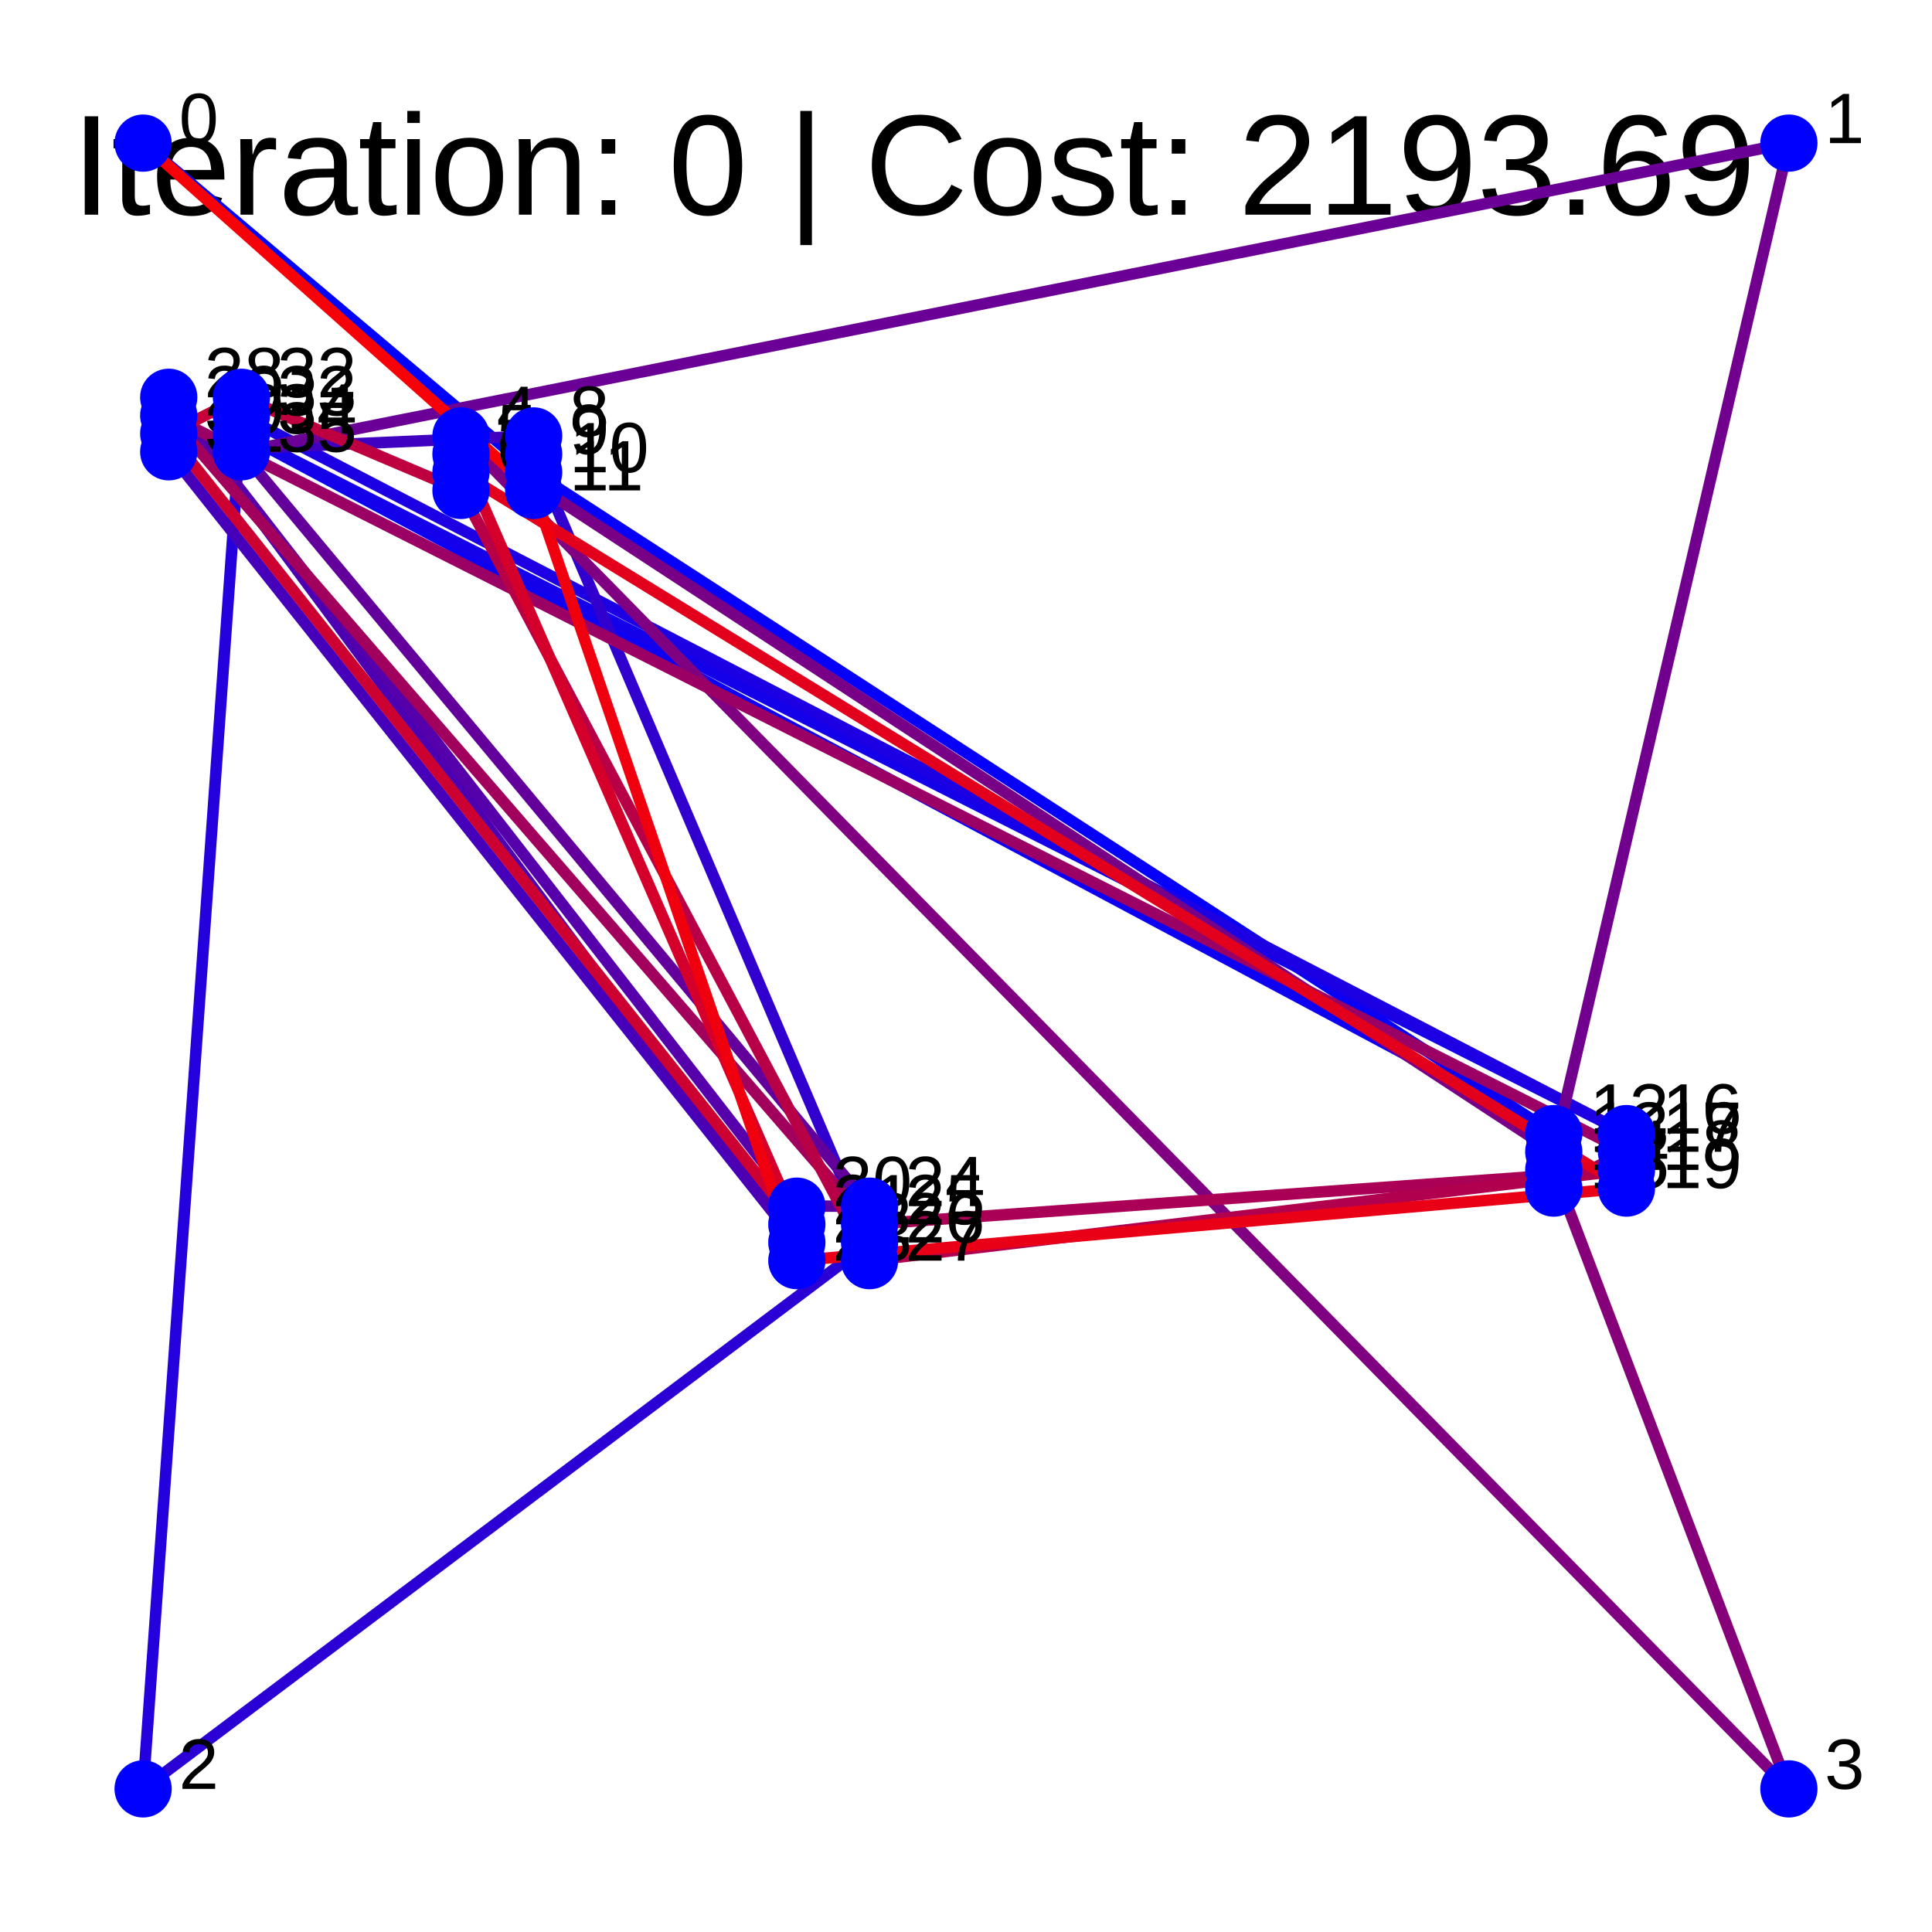
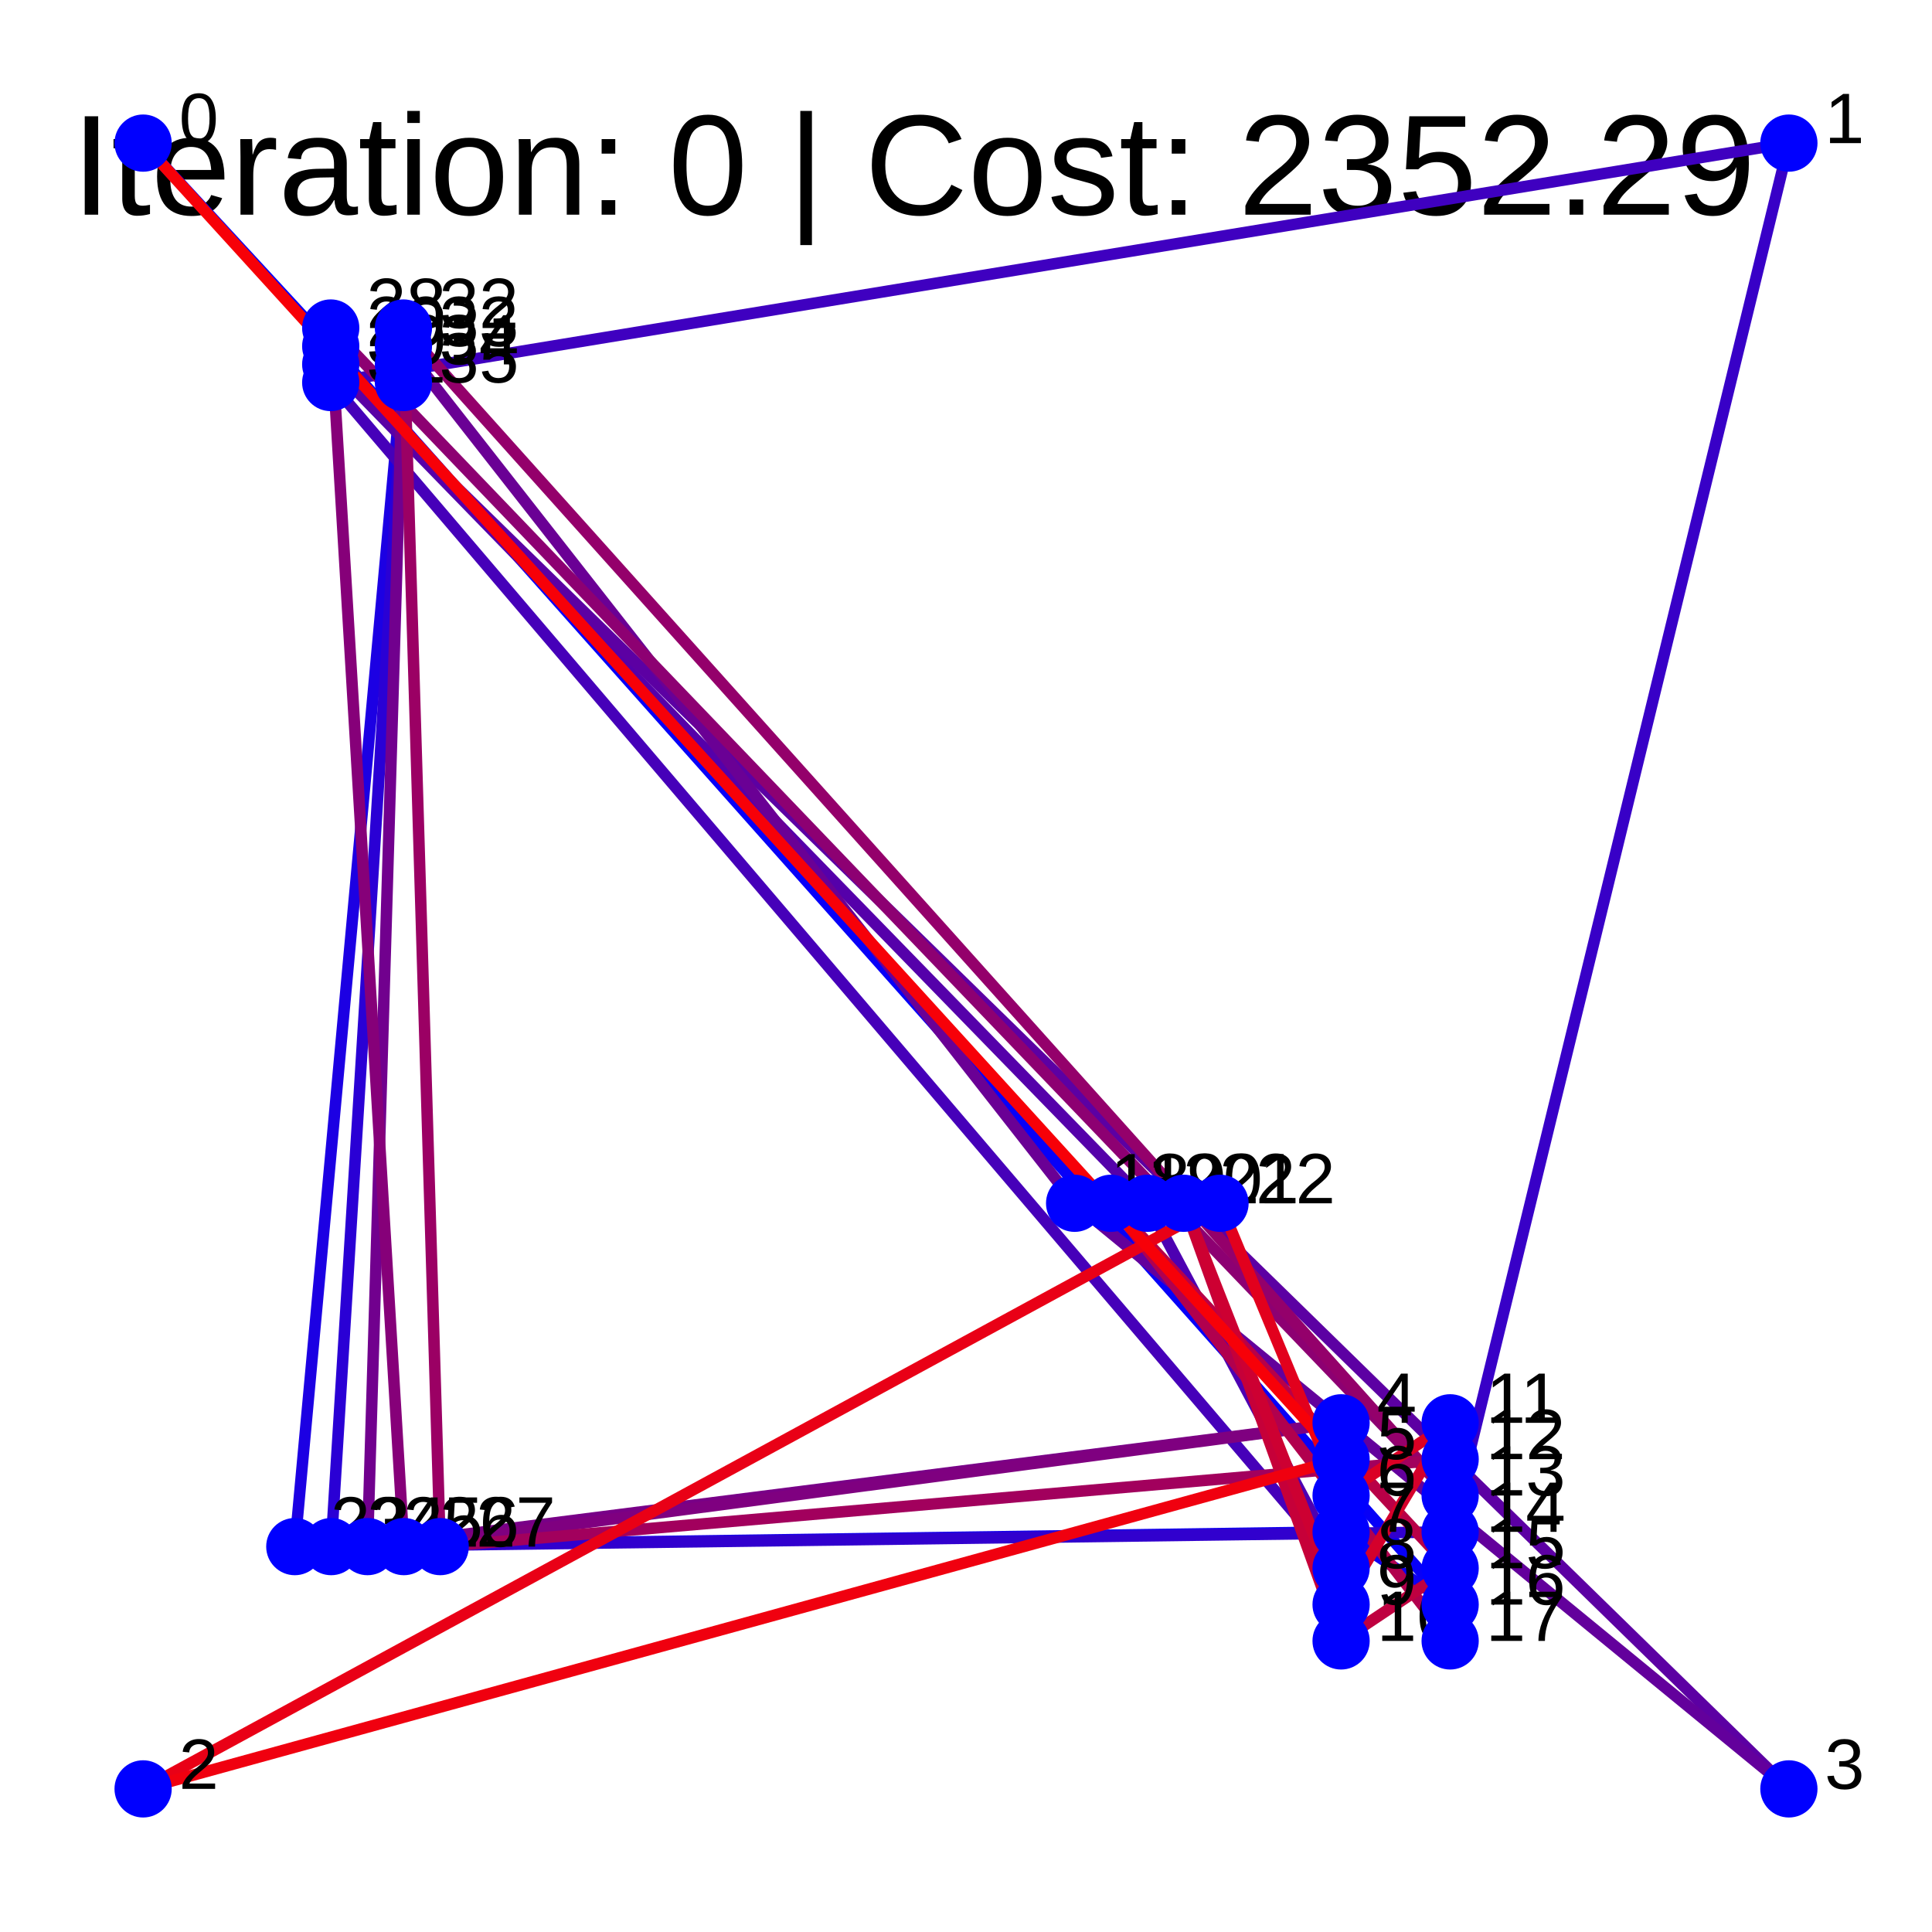
<svg xmlns="http://www.w3.org/2000/svg" viewBox="-5 -5 135 135">
  <rect x="-5" y="-5" width="135" height="135" fill="white" />
-   <text x="0" y="10" font-family="Arial" font-size="10" fill="black">Iteration: 0 | Cost: 2193.69</text>
+   <text x="0" y="10" font-family="Arial" font-size="10" fill="black">Iteration: 0 | Cost: 2352.29</text>
  <g>
-     <line x1="5.00" y1="5.00" x2="32.29" y2="28.00" stroke="rgb(0,0,255)" stroke-width="0.8" />
-     <line x1="32.29" y1="28.00" x2="103.57" y2="74.21" stroke="rgb(7,0,248)" stroke-width="0.8" />
-     <line x1="103.57" y1="74.21" x2="11.87" y2="25.30" stroke="rgb(14,0,241)" stroke-width="0.8" />
-     <line x1="11.87" y1="25.30" x2="108.65" y2="74.21" stroke="rgb(21,0,234)" stroke-width="0.8" />
-     <line x1="108.65" y1="74.21" x2="11.87" y2="24.03" stroke="rgb(28,0,227)" stroke-width="0.8" />
-     <line x1="11.87" y1="24.03" x2="5.00" y2="120.00" stroke="rgb(35,0,220)" stroke-width="0.8" />
-     <line x1="5.00" y1="120.00" x2="55.76" y2="81.82" stroke="rgb(42,0,213)" stroke-width="0.8" />
-     <line x1="55.76" y1="81.82" x2="32.29" y2="26.73" stroke="rgb(49,0,206)" stroke-width="0.8" />
-     <line x1="32.29" y1="26.73" x2="32.29" y2="25.46" stroke="rgb(56,0,199)" stroke-width="0.8" />
-     <line x1="32.29" y1="25.46" x2="6.79" y2="26.57" stroke="rgb(63,0,192)" stroke-width="0.8" />
-     <line x1="6.79" y1="26.57" x2="50.68" y2="81.82" stroke="rgb(70,0,185)" stroke-width="0.8" />
-     <line x1="50.68" y1="81.82" x2="6.79" y2="22.76" stroke="rgb(77,0,178)" stroke-width="0.8" />
-     <line x1="6.79" y1="22.76" x2="50.68" y2="79.28" stroke="rgb(85,0,170)" stroke-width="0.8" />
-     <line x1="50.68" y1="79.28" x2="55.76" y2="79.28" stroke="rgb(92,0,163)" stroke-width="0.8" />
-     <line x1="55.76" y1="79.28" x2="11.87" y2="26.57" stroke="rgb(99,0,156)" stroke-width="0.8" />
-     <line x1="11.87" y1="26.57" x2="120.00" y2="5.00" stroke="rgb(106,0,149)" stroke-width="0.8" />
-     <line x1="120.00" y1="5.00" x2="103.57" y2="75.48" stroke="rgb(113,0,142)" stroke-width="0.8" />
-     <line x1="103.57" y1="75.48" x2="27.21" y2="25.46" stroke="rgb(120,0,135)" stroke-width="0.8" />
-     <line x1="27.21" y1="25.46" x2="120.00" y2="120.00" stroke="rgb(127,0,128)" stroke-width="0.8" />
-     <line x1="120.00" y1="120.00" x2="103.57" y2="76.75" stroke="rgb(134,0,121)" stroke-width="0.8" />
-     <line x1="103.57" y1="76.75" x2="103.57" y2="78.02" stroke="rgb(141,0,114)" stroke-width="0.8" />
-     <line x1="103.57" y1="78.02" x2="108.65" y2="75.48" stroke="rgb(148,0,107)" stroke-width="0.8" />
-     <line x1="108.65" y1="75.48" x2="6.79" y2="24.03" stroke="rgb(155,0,100)" stroke-width="0.8" />
-     <line x1="6.79" y1="24.03" x2="55.76" y2="80.55" stroke="rgb(162,0,93)" stroke-width="0.8" />
-     <line x1="55.76" y1="80.55" x2="108.65" y2="76.75" stroke="rgb(170,0,85)" stroke-width="0.8" />
-     <line x1="108.65" y1="76.75" x2="55.76" y2="83.09" stroke="rgb(177,0,78)" stroke-width="0.8" />
-     <line x1="55.76" y1="83.09" x2="27.21" y2="29.27" stroke="rgb(184,0,71)" stroke-width="0.8" />
-     <line x1="27.21" y1="29.27" x2="11.87" y2="22.76" stroke="rgb(191,0,64)" stroke-width="0.8" />
-     <line x1="11.87" y1="22.76" x2="6.79" y2="25.30" stroke="rgb(198,0,57)" stroke-width="0.8" />
-     <line x1="6.79" y1="25.30" x2="50.68" y2="80.55" stroke="rgb(205,0,50)" stroke-width="0.8" />
-     <line x1="50.68" y1="80.55" x2="27.21" y2="26.73" stroke="rgb(212,0,43)" stroke-width="0.8" />
-     <line x1="27.21" y1="26.73" x2="27.21" y2="28.00" stroke="rgb(219,0,36)" stroke-width="0.8" />
-     <line x1="27.21" y1="28.00" x2="108.65" y2="78.02" stroke="rgb(226,0,29)" stroke-width="0.8" />
-     <line x1="108.65" y1="78.02" x2="50.68" y2="83.09" stroke="rgb(233,0,22)" stroke-width="0.8" />
-     <line x1="50.68" y1="83.09" x2="32.29" y2="29.27" stroke="rgb(240,0,15)" stroke-width="0.8" />
-     <line x1="32.29" y1="29.27" x2="5.00" y2="5.00" stroke="rgb(247,0,8)" stroke-width="0.8" />
+     <line x1="5.00" y1="5.00" x2="18.11" y2="19.19" stroke="rgb(0,0,255)" stroke-width="0.8" />
+     <line x1="18.11" y1="19.19" x2="96.33" y2="107.12" stroke="rgb(7,0,248)" stroke-width="0.8" />
+     <line x1="96.33" y1="107.12" x2="88.71" y2="102.04" stroke="rgb(14,0,241)" stroke-width="0.8" />
+     <line x1="88.71" y1="102.04" x2="15.60" y2="103.07" stroke="rgb(21,0,234)" stroke-width="0.8" />
+     <line x1="15.60" y1="103.07" x2="23.19" y2="20.46" stroke="rgb(28,0,227)" stroke-width="0.8" />
+     <line x1="23.19" y1="20.46" x2="23.19" y2="21.73" stroke="rgb(35,0,220)" stroke-width="0.8" />
+     <line x1="23.19" y1="21.73" x2="18.14" y2="103.07" stroke="rgb(42,0,213)" stroke-width="0.8" />
+     <line x1="18.14" y1="103.07" x2="96.33" y2="102.04" stroke="rgb(49,0,206)" stroke-width="0.8" />
+     <line x1="96.33" y1="102.04" x2="120.00" y2="5.00" stroke="rgb(56,0,199)" stroke-width="0.8" />
+     <line x1="120.00" y1="5.00" x2="18.11" y2="21.73" stroke="rgb(63,0,192)" stroke-width="0.8" />
+     <line x1="18.11" y1="21.73" x2="88.71" y2="104.58" stroke="rgb(70,0,185)" stroke-width="0.8" />
+     <line x1="88.71" y1="104.58" x2="75.17" y2="79.08" stroke="rgb(77,0,178)" stroke-width="0.8" />
+     <line x1="75.17" y1="79.08" x2="18.11" y2="20.46" stroke="rgb(85,0,170)" stroke-width="0.8" />
+     <line x1="18.11" y1="20.46" x2="120.00" y2="120.00" stroke="rgb(92,0,163)" stroke-width="0.8" />
+     <line x1="120.00" y1="120.00" x2="70.09" y2="79.08" stroke="rgb(99,0,156)" stroke-width="0.8" />
+     <line x1="70.09" y1="79.08" x2="23.19" y2="19.19" stroke="rgb(106,0,149)" stroke-width="0.8" />
+     <line x1="23.19" y1="19.19" x2="20.68" y2="103.07" stroke="rgb(113,0,142)" stroke-width="0.8" />
+     <line x1="20.68" y1="103.07" x2="88.71" y2="94.42" stroke="rgb(120,0,135)" stroke-width="0.8" />
+     <line x1="88.71" y1="94.42" x2="23.22" y2="103.07" stroke="rgb(127,0,128)" stroke-width="0.8" />
+     <line x1="23.22" y1="103.07" x2="18.11" y2="17.92" stroke="rgb(134,0,121)" stroke-width="0.8" />
+     <line x1="18.11" y1="17.92" x2="96.33" y2="99.50" stroke="rgb(141,0,114)" stroke-width="0.8" />
+     <line x1="96.33" y1="99.50" x2="23.19" y2="17.92" stroke="rgb(148,0,107)" stroke-width="0.8" />
+     <line x1="23.19" y1="17.92" x2="25.76" y2="103.07" stroke="rgb(155,0,100)" stroke-width="0.8" />
+     <line x1="25.76" y1="103.07" x2="96.33" y2="96.96" stroke="rgb(162,0,93)" stroke-width="0.8" />
+     <line x1="96.33" y1="96.96" x2="96.33" y2="109.66" stroke="rgb(170,0,85)" stroke-width="0.8" />
+     <line x1="96.33" y1="109.66" x2="72.63" y2="79.08" stroke="rgb(177,0,78)" stroke-width="0.8" />
+     <line x1="72.63" y1="79.08" x2="96.33" y2="104.58" stroke="rgb(184,0,71)" stroke-width="0.8" />
+     <line x1="96.33" y1="104.58" x2="88.71" y2="109.66" stroke="rgb(191,0,64)" stroke-width="0.8" />
+     <line x1="88.71" y1="109.66" x2="77.71" y2="79.08" stroke="rgb(198,0,57)" stroke-width="0.8" />
+     <line x1="77.71" y1="79.08" x2="88.71" y2="107.12" stroke="rgb(205,0,50)" stroke-width="0.8" />
+     <line x1="88.71" y1="107.12" x2="96.33" y2="94.42" stroke="rgb(212,0,43)" stroke-width="0.8" />
+     <line x1="96.33" y1="94.42" x2="88.71" y2="99.50" stroke="rgb(219,0,36)" stroke-width="0.8" />
+     <line x1="88.71" y1="99.50" x2="80.25" y2="79.08" stroke="rgb(226,0,29)" stroke-width="0.8" />
+     <line x1="80.25" y1="79.08" x2="5.00" y2="120.00" stroke="rgb(233,0,22)" stroke-width="0.8" />
+     <line x1="5.00" y1="120.00" x2="88.71" y2="96.96" stroke="rgb(240,0,15)" stroke-width="0.8" />
+     <line x1="88.71" y1="96.96" x2="5.00" y2="5.00" stroke="rgb(247,0,8)" stroke-width="0.8" />
  </g>
  <g>
    <circle cx="5.00" cy="5.00" r="2" fill="blue" />
    <text x="7.50" y="5.00" font-family="Arial" font-size="5" fill="black">0</text>
    <circle cx="120.00" cy="5.00" r="2" fill="blue" />
    <text x="122.50" y="5.00" font-family="Arial" font-size="5" fill="black">1</text>
    <circle cx="5.00" cy="120.00" r="2" fill="blue" />
    <text x="7.50" y="120.00" font-family="Arial" font-size="5" fill="black">2</text>
    <circle cx="120.00" cy="120.00" r="2" fill="blue" />
    <text x="122.50" y="120.00" font-family="Arial" font-size="5" fill="black">3</text>
-     <circle cx="27.21" cy="25.46" r="2" fill="blue" />
-     <text x="29.71" y="25.46" font-family="Arial" font-size="5" fill="black">4</text>
-     <circle cx="27.21" cy="26.73" r="2" fill="blue" />
-     <text x="29.71" y="26.73" font-family="Arial" font-size="5" fill="black">5</text>
-     <circle cx="27.21" cy="28.00" r="2" fill="blue" />
-     <text x="29.71" y="28.00" font-family="Arial" font-size="5" fill="black">6</text>
-     <circle cx="27.21" cy="29.27" r="2" fill="blue" />
-     <text x="29.71" y="29.27" font-family="Arial" font-size="5" fill="black">7</text>
-     <circle cx="32.29" cy="25.46" r="2" fill="blue" />
-     <text x="34.79" y="25.46" font-family="Arial" font-size="5" fill="black">8</text>
-     <circle cx="32.29" cy="26.73" r="2" fill="blue" />
-     <text x="34.79" y="26.73" font-family="Arial" font-size="5" fill="black">9</text>
-     <circle cx="32.29" cy="28.00" r="2" fill="blue" />
-     <text x="34.79" y="28.00" font-family="Arial" font-size="5" fill="black">10</text>
-     <circle cx="32.29" cy="29.27" r="2" fill="blue" />
-     <text x="34.79" y="29.27" font-family="Arial" font-size="5" fill="black">11</text>
-     <circle cx="103.57" cy="74.21" r="2" fill="blue" />
-     <text x="106.07" y="74.21" font-family="Arial" font-size="5" fill="black">12</text>
-     <circle cx="103.57" cy="75.48" r="2" fill="blue" />
-     <text x="106.07" y="75.48" font-family="Arial" font-size="5" fill="black">13</text>
-     <circle cx="103.57" cy="76.75" r="2" fill="blue" />
-     <text x="106.07" y="76.75" font-family="Arial" font-size="5" fill="black">14</text>
-     <circle cx="103.57" cy="78.02" r="2" fill="blue" />
-     <text x="106.07" y="78.02" font-family="Arial" font-size="5" fill="black">15</text>
-     <circle cx="108.65" cy="74.21" r="2" fill="blue" />
-     <text x="111.15" y="74.21" font-family="Arial" font-size="5" fill="black">16</text>
-     <circle cx="108.65" cy="75.48" r="2" fill="blue" />
-     <text x="111.15" y="75.48" font-family="Arial" font-size="5" fill="black">17</text>
-     <circle cx="108.65" cy="76.75" r="2" fill="blue" />
-     <text x="111.15" y="76.75" font-family="Arial" font-size="5" fill="black">18</text>
-     <circle cx="108.65" cy="78.02" r="2" fill="blue" />
-     <text x="111.15" y="78.02" font-family="Arial" font-size="5" fill="black">19</text>
-     <circle cx="50.68" cy="79.28" r="2" fill="blue" />
-     <text x="53.18" y="79.28" font-family="Arial" font-size="5" fill="black">20</text>
-     <circle cx="50.68" cy="80.55" r="2" fill="blue" />
-     <text x="53.18" y="80.55" font-family="Arial" font-size="5" fill="black">21</text>
-     <circle cx="50.68" cy="81.82" r="2" fill="blue" />
-     <text x="53.18" y="81.82" font-family="Arial" font-size="5" fill="black">22</text>
-     <circle cx="50.68" cy="83.09" r="2" fill="blue" />
-     <text x="53.18" y="83.09" font-family="Arial" font-size="5" fill="black">23</text>
-     <circle cx="55.76" cy="79.28" r="2" fill="blue" />
-     <text x="58.26" y="79.28" font-family="Arial" font-size="5" fill="black">24</text>
-     <circle cx="55.76" cy="80.55" r="2" fill="blue" />
-     <text x="58.26" y="80.55" font-family="Arial" font-size="5" fill="black">25</text>
-     <circle cx="55.76" cy="81.82" r="2" fill="blue" />
-     <text x="58.26" y="81.82" font-family="Arial" font-size="5" fill="black">26</text>
-     <circle cx="55.76" cy="83.09" r="2" fill="blue" />
-     <text x="58.26" y="83.09" font-family="Arial" font-size="5" fill="black">27</text>
-     <circle cx="6.79" cy="22.76" r="2" fill="blue" />
-     <text x="9.29" y="22.76" font-family="Arial" font-size="5" fill="black">28</text>
-     <circle cx="6.79" cy="24.03" r="2" fill="blue" />
-     <text x="9.29" y="24.03" font-family="Arial" font-size="5" fill="black">29</text>
-     <circle cx="6.79" cy="25.30" r="2" fill="blue" />
-     <text x="9.29" y="25.30" font-family="Arial" font-size="5" fill="black">30</text>
-     <circle cx="6.79" cy="26.57" r="2" fill="blue" />
-     <text x="9.29" y="26.57" font-family="Arial" font-size="5" fill="black">31</text>
-     <circle cx="11.87" cy="22.76" r="2" fill="blue" />
-     <text x="14.37" y="22.76" font-family="Arial" font-size="5" fill="black">32</text>
-     <circle cx="11.87" cy="24.03" r="2" fill="blue" />
-     <text x="14.37" y="24.03" font-family="Arial" font-size="5" fill="black">33</text>
-     <circle cx="11.87" cy="25.30" r="2" fill="blue" />
-     <text x="14.37" y="25.30" font-family="Arial" font-size="5" fill="black">34</text>
-     <circle cx="11.87" cy="26.57" r="2" fill="blue" />
-     <text x="14.37" y="26.57" font-family="Arial" font-size="5" fill="black">35</text>
+     <circle cx="88.71" cy="94.42" r="2" fill="blue" />
+     <text x="91.21" y="94.42" font-family="Arial" font-size="5" fill="black">4</text>
+     <circle cx="88.71" cy="96.96" r="2" fill="blue" />
+     <text x="91.21" y="96.96" font-family="Arial" font-size="5" fill="black">5</text>
+     <circle cx="88.71" cy="99.50" r="2" fill="blue" />
+     <text x="91.21" y="99.50" font-family="Arial" font-size="5" fill="black">6</text>
+     <circle cx="88.71" cy="102.04" r="2" fill="blue" />
+     <text x="91.21" y="102.04" font-family="Arial" font-size="5" fill="black">7</text>
+     <circle cx="88.71" cy="104.58" r="2" fill="blue" />
+     <text x="91.21" y="104.58" font-family="Arial" font-size="5" fill="black">8</text>
+     <circle cx="88.71" cy="107.12" r="2" fill="blue" />
+     <text x="91.21" y="107.12" font-family="Arial" font-size="5" fill="black">9</text>
+     <circle cx="88.71" cy="109.66" r="2" fill="blue" />
+     <text x="91.21" y="109.66" font-family="Arial" font-size="5" fill="black">10</text>
+     <circle cx="96.33" cy="94.42" r="2" fill="blue" />
+     <text x="98.83" y="94.42" font-family="Arial" font-size="5" fill="black">11</text>
+     <circle cx="96.33" cy="96.96" r="2" fill="blue" />
+     <text x="98.83" y="96.96" font-family="Arial" font-size="5" fill="black">12</text>
+     <circle cx="96.33" cy="99.50" r="2" fill="blue" />
+     <text x="98.83" y="99.50" font-family="Arial" font-size="5" fill="black">13</text>
+     <circle cx="96.33" cy="102.04" r="2" fill="blue" />
+     <text x="98.83" y="102.04" font-family="Arial" font-size="5" fill="black">14</text>
+     <circle cx="96.33" cy="104.58" r="2" fill="blue" />
+     <text x="98.83" y="104.58" font-family="Arial" font-size="5" fill="black">15</text>
+     <circle cx="96.33" cy="107.12" r="2" fill="blue" />
+     <text x="98.83" y="107.12" font-family="Arial" font-size="5" fill="black">16</text>
+     <circle cx="96.33" cy="109.66" r="2" fill="blue" />
+     <text x="98.83" y="109.66" font-family="Arial" font-size="5" fill="black">17</text>
+     <circle cx="70.09" cy="79.08" r="2" fill="blue" />
+     <text x="72.59" y="79.08" font-family="Arial" font-size="5" fill="black">18</text>
+     <circle cx="72.63" cy="79.08" r="2" fill="blue" />
+     <text x="75.13" y="79.08" font-family="Arial" font-size="5" fill="black">19</text>
+     <circle cx="75.17" cy="79.08" r="2" fill="blue" />
+     <text x="77.67" y="79.08" font-family="Arial" font-size="5" fill="black">20</text>
+     <circle cx="77.71" cy="79.08" r="2" fill="blue" />
+     <text x="80.21" y="79.08" font-family="Arial" font-size="5" fill="black">21</text>
+     <circle cx="80.25" cy="79.08" r="2" fill="blue" />
+     <text x="82.75" y="79.08" font-family="Arial" font-size="5" fill="black">22</text>
+     <circle cx="15.60" cy="103.07" r="2" fill="blue" />
+     <text x="18.10" y="103.07" font-family="Arial" font-size="5" fill="black">23</text>
+     <circle cx="18.14" cy="103.07" r="2" fill="blue" />
+     <text x="20.64" y="103.07" font-family="Arial" font-size="5" fill="black">24</text>
+     <circle cx="20.68" cy="103.07" r="2" fill="blue" />
+     <text x="23.18" y="103.07" font-family="Arial" font-size="5" fill="black">25</text>
+     <circle cx="23.22" cy="103.07" r="2" fill="blue" />
+     <text x="25.72" y="103.07" font-family="Arial" font-size="5" fill="black">26</text>
+     <circle cx="25.76" cy="103.07" r="2" fill="blue" />
+     <text x="28.26" y="103.07" font-family="Arial" font-size="5" fill="black">27</text>
+     <circle cx="18.11" cy="17.92" r="2" fill="blue" />
+     <text x="20.61" y="17.92" font-family="Arial" font-size="5" fill="black">28</text>
+     <circle cx="18.11" cy="19.19" r="2" fill="blue" />
+     <text x="20.61" y="19.19" font-family="Arial" font-size="5" fill="black">29</text>
+     <circle cx="18.11" cy="20.46" r="2" fill="blue" />
+     <text x="20.61" y="20.46" font-family="Arial" font-size="5" fill="black">30</text>
+     <circle cx="18.11" cy="21.73" r="2" fill="blue" />
+     <text x="20.61" y="21.73" font-family="Arial" font-size="5" fill="black">31</text>
+     <circle cx="23.19" cy="17.92" r="2" fill="blue" />
+     <text x="25.69" y="17.92" font-family="Arial" font-size="5" fill="black">32</text>
+     <circle cx="23.19" cy="19.19" r="2" fill="blue" />
+     <text x="25.69" y="19.19" font-family="Arial" font-size="5" fill="black">33</text>
+     <circle cx="23.19" cy="20.46" r="2" fill="blue" />
+     <text x="25.69" y="20.46" font-family="Arial" font-size="5" fill="black">34</text>
+     <circle cx="23.19" cy="21.73" r="2" fill="blue" />
+     <text x="25.69" y="21.73" font-family="Arial" font-size="5" fill="black">35</text>
  </g>
</svg>
